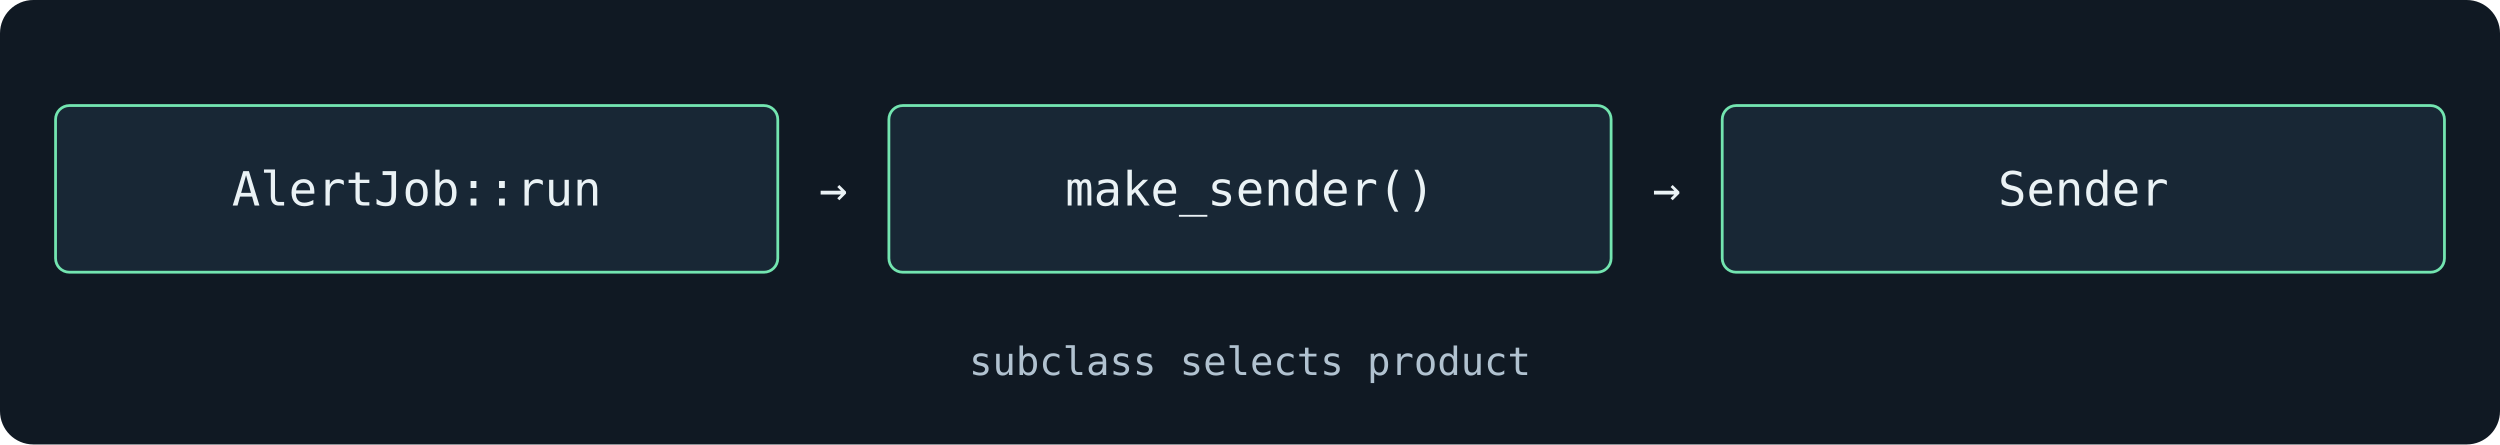
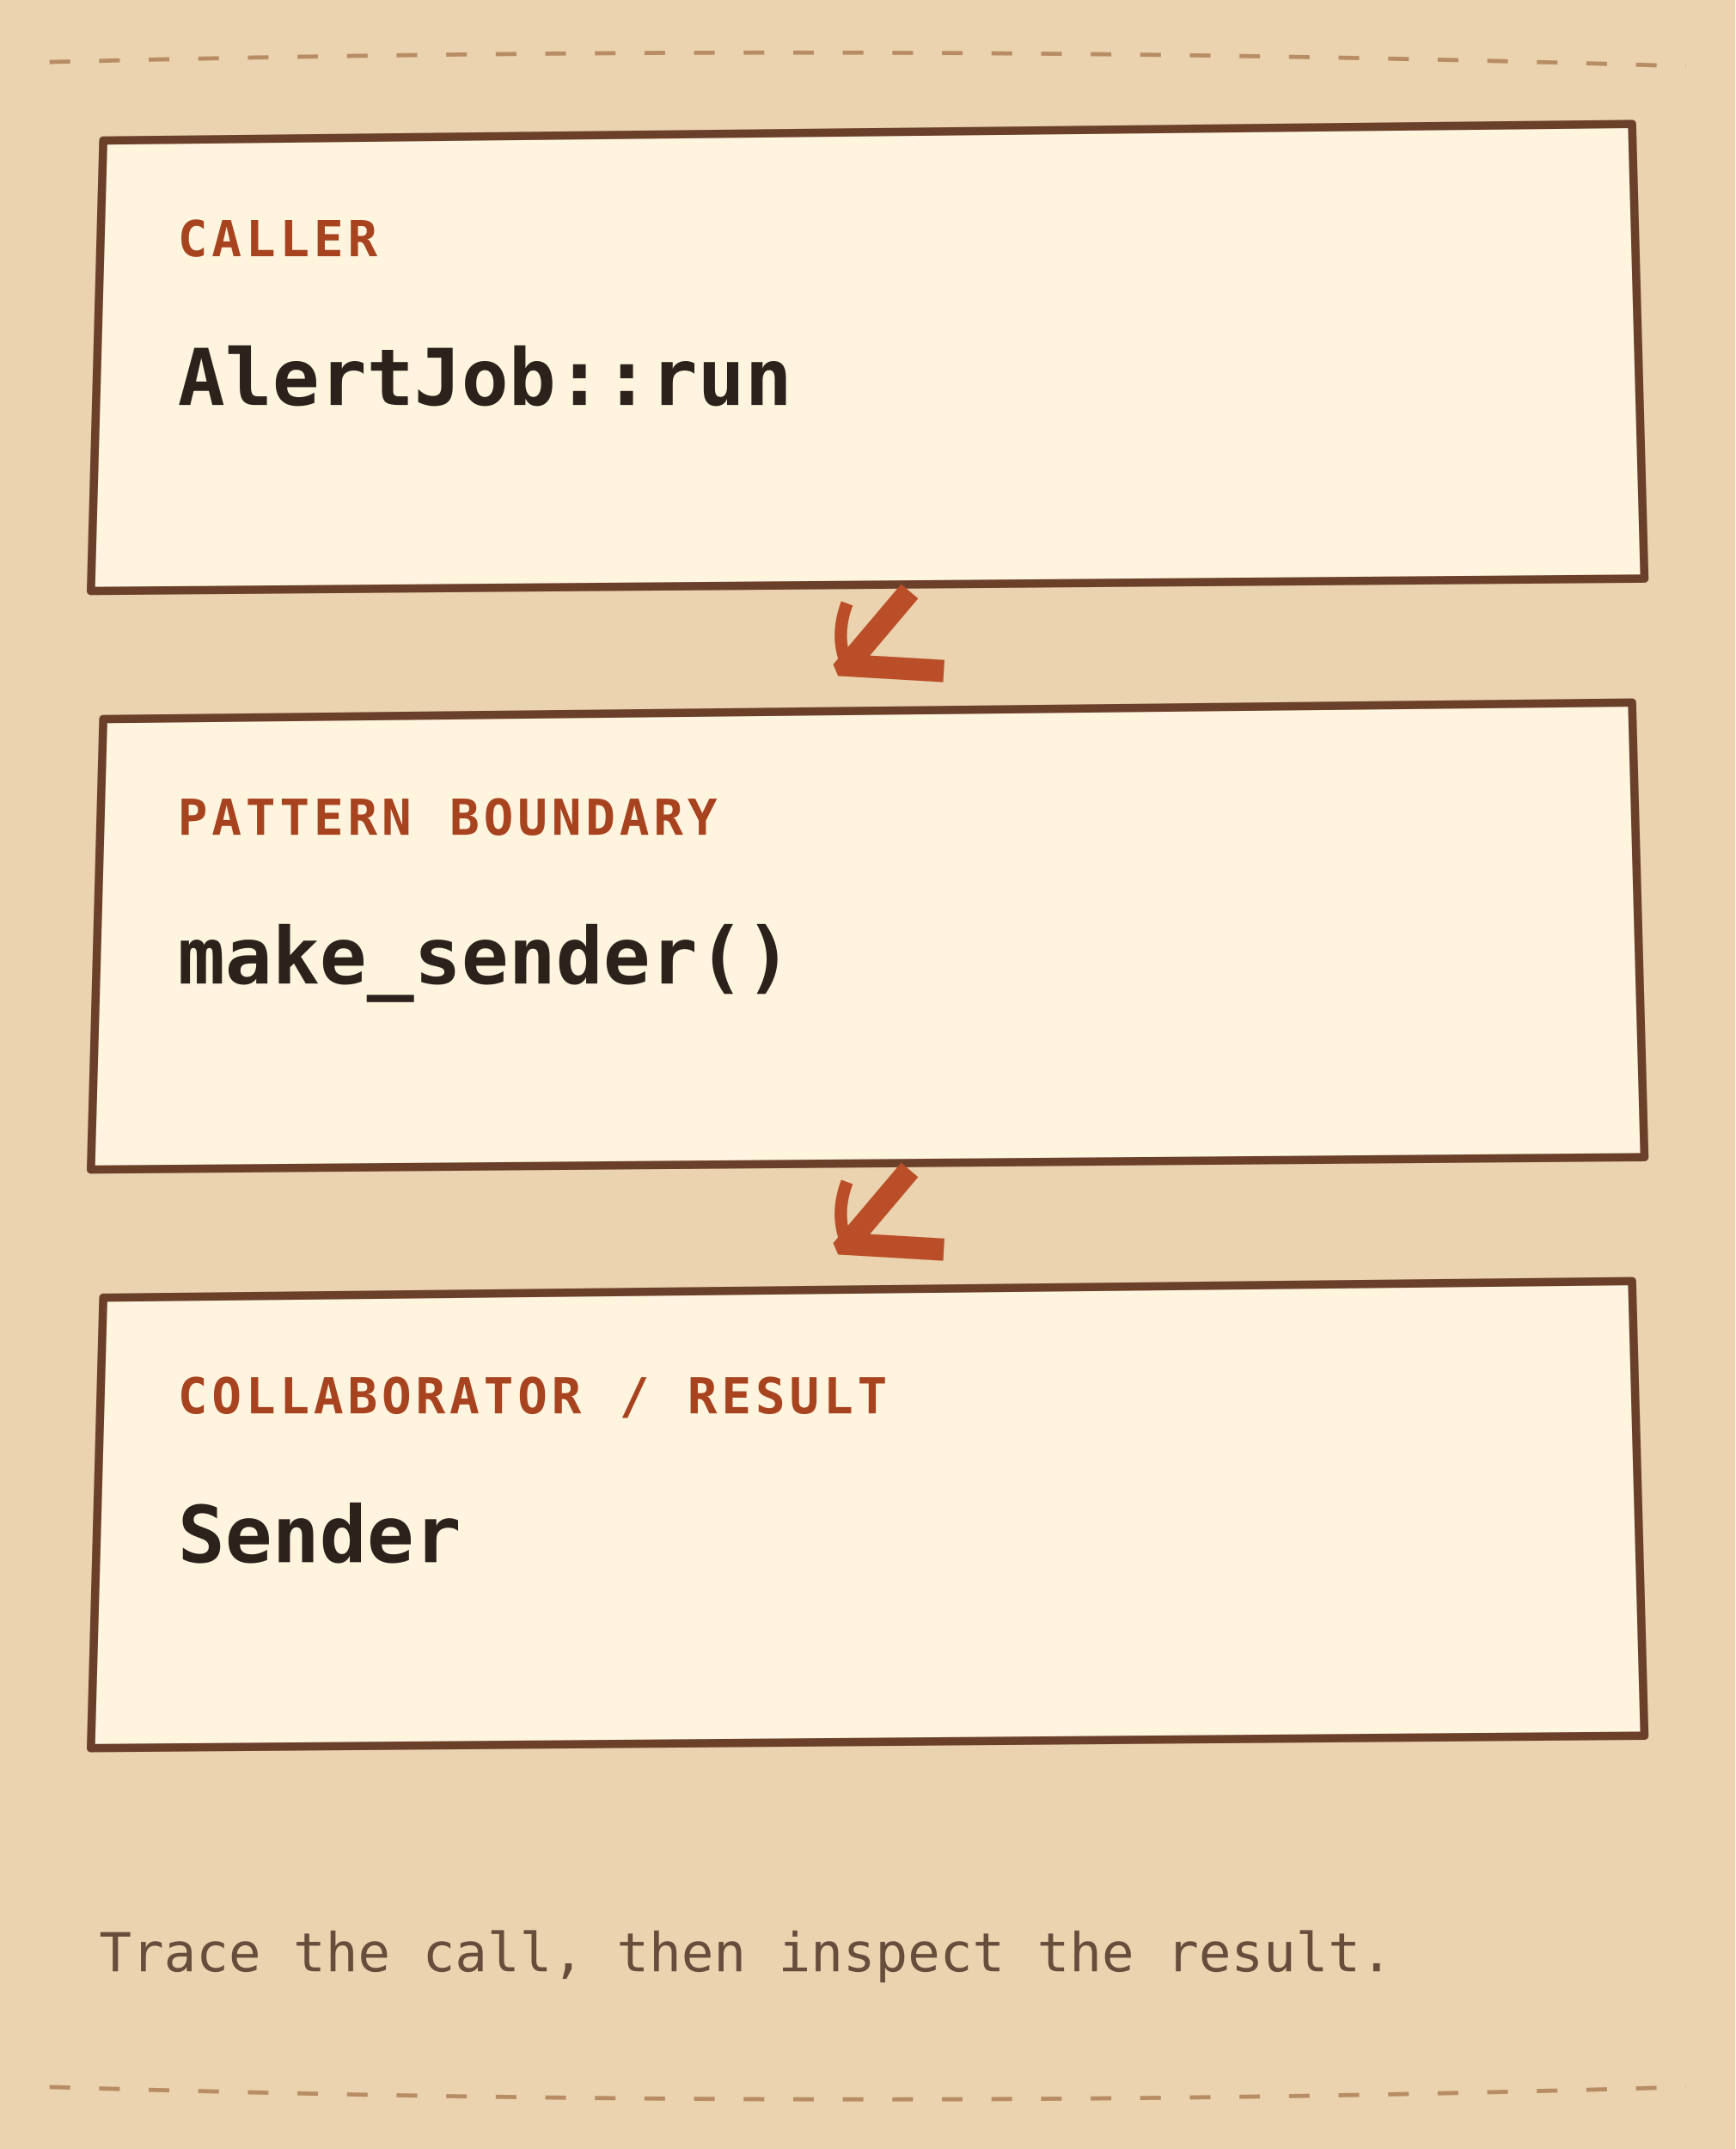
- <svg xmlns="http://www.w3.org/2000/svg" viewBox="0 0 900 160" role="img" aria-labelledby="title desc">
-   <rect width="900" height="160" rx="12" fill="#101923" />
-   <g font-family="monospace" font-size="17" text-anchor="middle" fill="#eaf2f5">
-     <rect x="20" y="38" width="260" height="60" rx="5" fill="#182735" stroke="#73e5b0" />
-     <text x="150" y="74">AlertJob::run</text>
-     <rect x="320" y="38" width="260" height="60" rx="5" fill="#182735" stroke="#73e5b0" />
-     <text x="450" y="74">make_sender()</text>
-     <rect x="620" y="38" width="260" height="60" rx="5" fill="#182735" stroke="#73e5b0" />
-     <text x="750" y="74">Sender</text>
-     <text x="300" y="74">→</text>
-     <text x="600" y="74">→</text>
-     <text x="450" y="135" font-size="14" fill="#b1c2d0">subclass selects product</text>
-   </g>
+ <svg xmlns="http://www.w3.org/2000/svg" viewBox="0 0 420 520" role="img" aria-labelledby="title desc">
+   <defs>
+     <marker id="arrow" markerWidth="9" markerHeight="9" refX="4.5" refY="8" orient="auto">
+       <path d="M1 1 L4.5 8 L8 1" fill="none" stroke="#b94e28" stroke-width="1.8" />
+     </marker>
+   </defs>
+   <style>.role{font:700 12px ui-monospace,monospace;letter-spacing:1px;fill:#a84320}.name{font:600 19px ui-monospace,monospace;fill:#2d211b}.note{font:13px ui-monospace,monospace;fill:#674d3c}</style>
+   <rect width="420" height="520" fill="#ead3ae" />
+   <path d="M12 15 Q210 10 408 16 M12 505 Q210 511 408 505" fill="none" stroke="#b88d65" stroke-width="1" stroke-dasharray="5 7" />
+   <path d="M25 34 L395 30 L398 140 L22 143 Z" fill="#fff5df" stroke="#6b402b" stroke-width="2" stroke-linejoin="round" />
+   <text x="43" y="62" class="role">CALLER</text>
+   <text x="43" y="98" class="name">AlertJob::run</text>
+   <path d="M205 146 q-3 8 0 15" fill="none" stroke="#b94e28" stroke-width="3" marker-end="url(#arrow)" />
+   <path d="M25 174 L395 170 L398 280 L22 283 Z" fill="#fff5df" stroke="#6b402b" stroke-width="2" stroke-linejoin="round" />
+   <text x="43" y="202" class="role">PATTERN BOUNDARY</text>
+   <text x="43" y="238" class="name">make_sender()</text>
+   <path d="M205 286 q-3 8 0 15" fill="none" stroke="#b94e28" stroke-width="3" marker-end="url(#arrow)" />
+   <path d="M25 314 L395 310 L398 420 L22 423 Z" fill="#fff5df" stroke="#6b402b" stroke-width="2" stroke-linejoin="round" />
+   <text x="43" y="342" class="role">COLLABORATOR / RESULT</text>
+   <text x="43" y="378" class="name">Sender</text>
+   <text x="24" y="477" class="note">Trace the call, then inspect the result.</text>
</svg>
